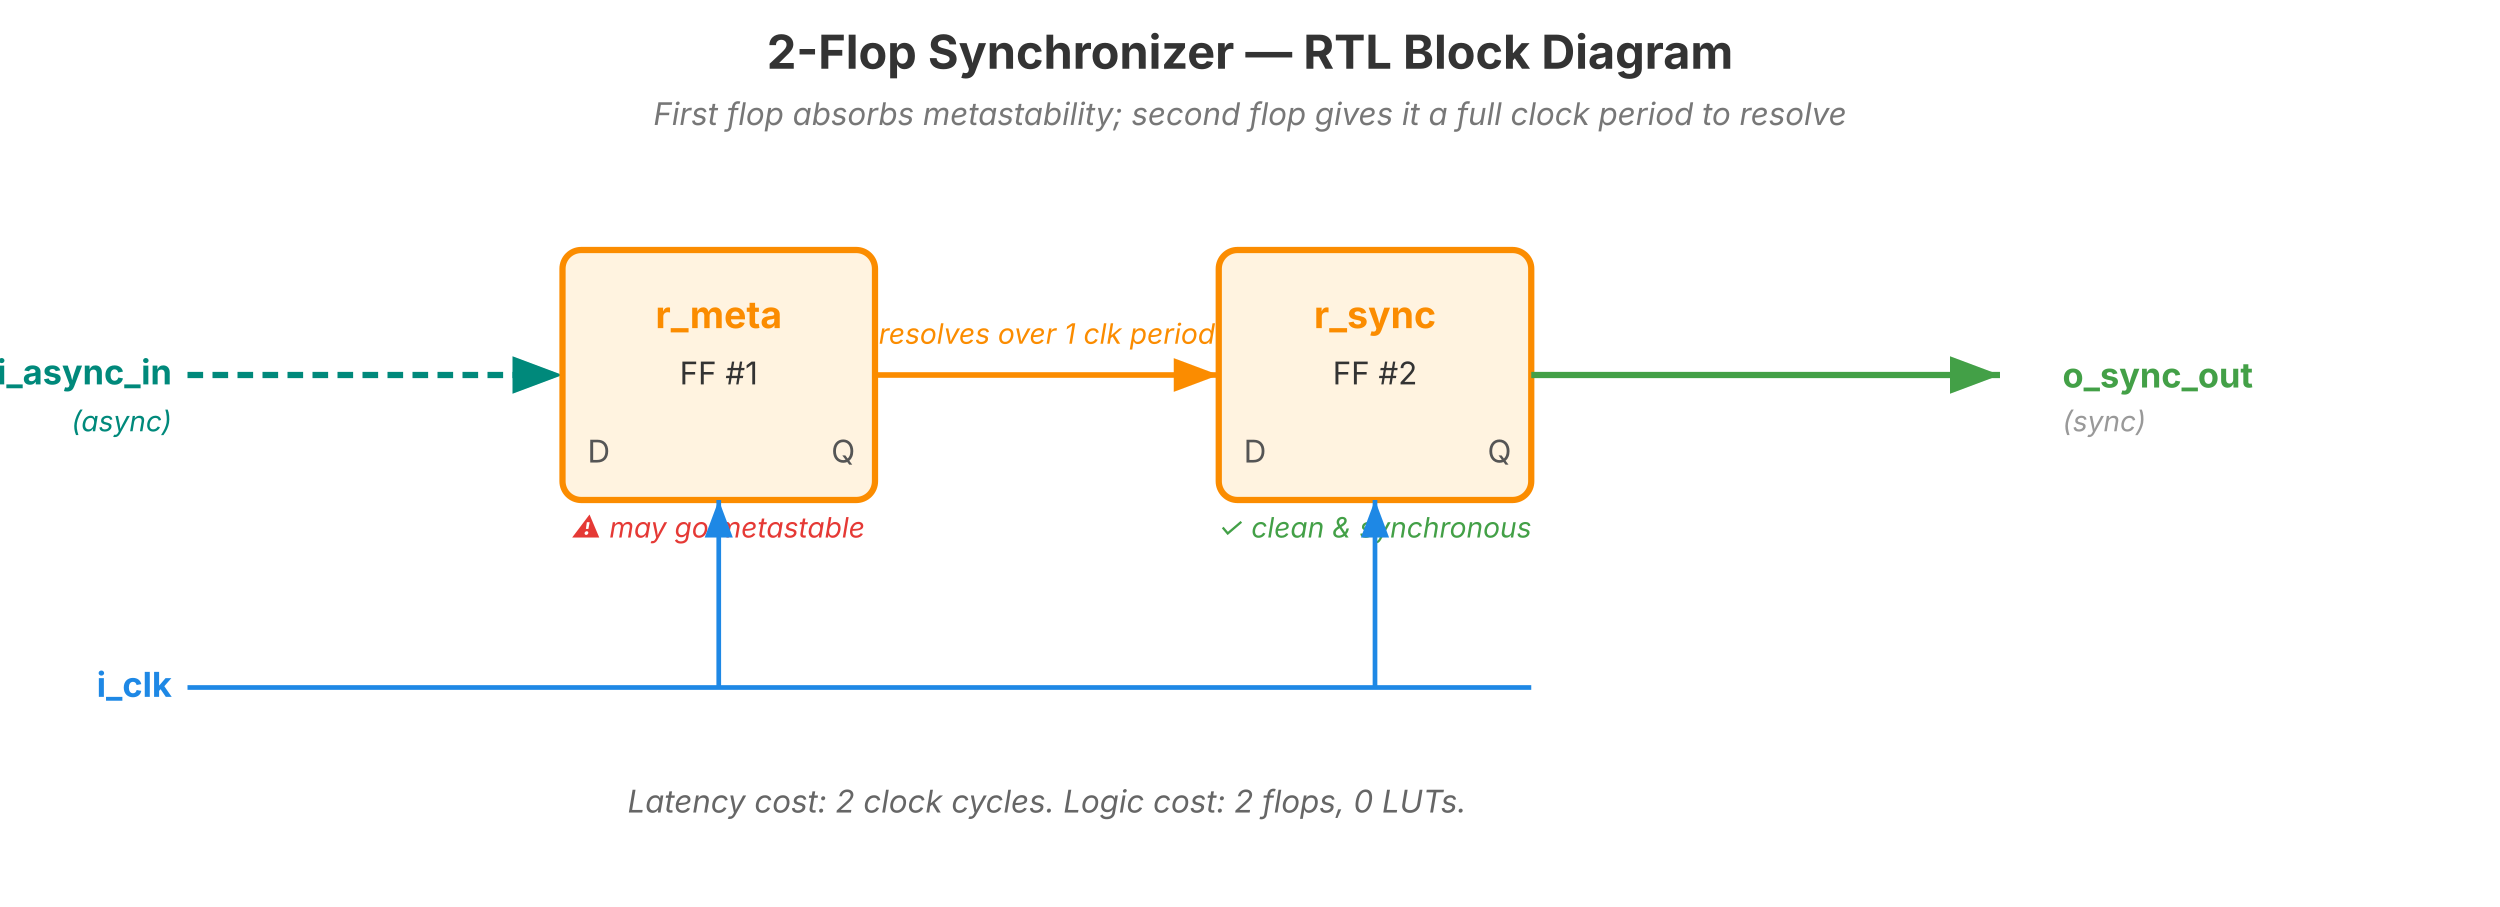
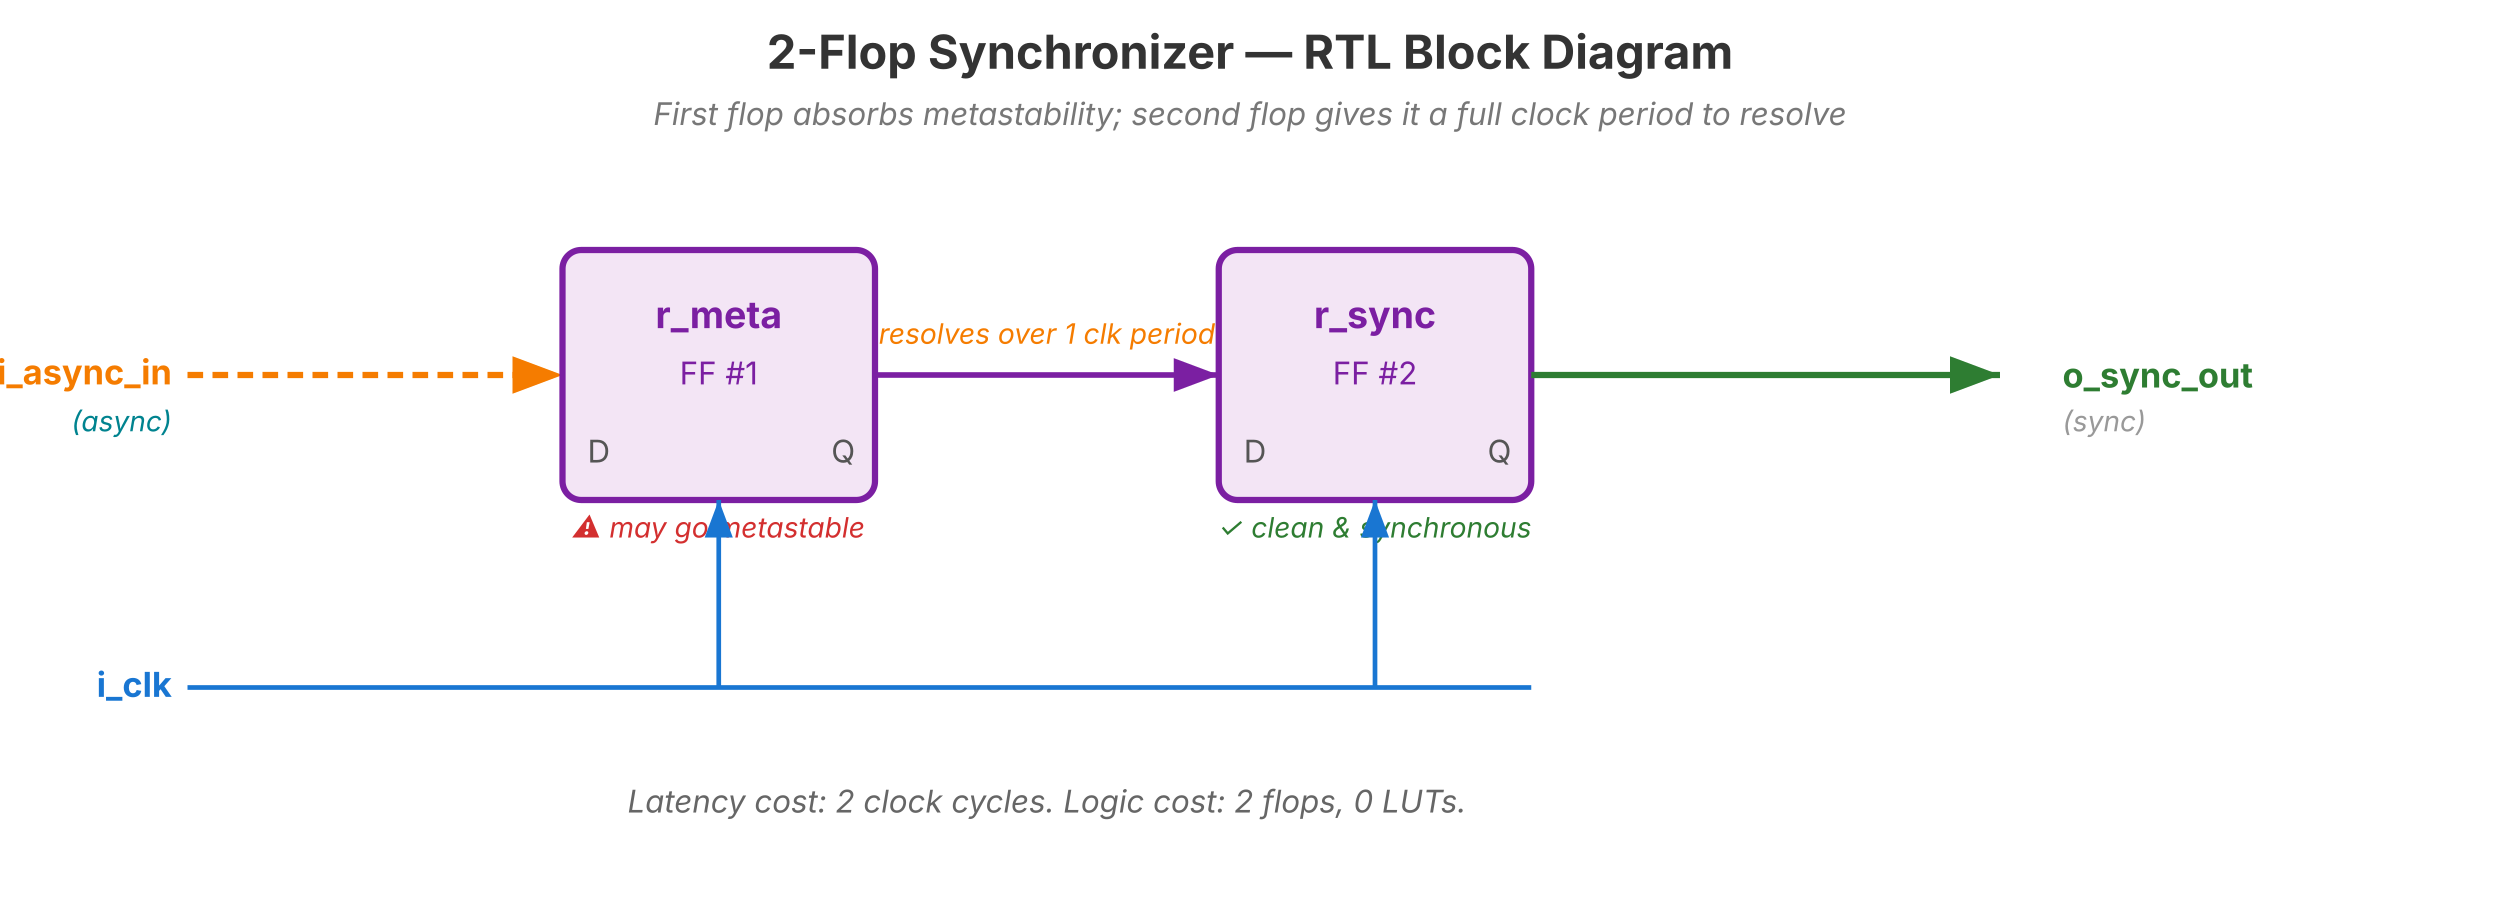
<svg xmlns="http://www.w3.org/2000/svg" viewBox="0 0 800 290" font-family="Inter, sans-serif">
  <defs>
    <marker id="arr" markerWidth="8" markerHeight="6" refX="8" refY="3" orient="auto">
      <path d="M0,0 L8,3 L0,6 Z" fill="#333" />
    </marker>
    <marker id="arrTeal" markerWidth="8" markerHeight="6" refX="8" refY="3" orient="auto">
-       <path d="M0,0 L8,3 L0,6 Z" fill="#00897B" />
+       <path d="M0,0 L8,3 L0,6 Z" fill="#F57C00" />
    </marker>
    <marker id="arrBlue" markerWidth="8" markerHeight="6" refX="8" refY="3" orient="auto">
-       <path d="M0,0 L8,3 L0,6 Z" fill="#1E88E5" />
+       <path d="M0,0 L8,3 L0,6 Z" fill="#1976D2" />
    </marker>
    <marker id="arrGreen" markerWidth="8" markerHeight="6" refX="8" refY="3" orient="auto">
-       <path d="M0,0 L8,3 L0,6 Z" fill="#43A047" />
+       <path d="M0,0 L8,3 L0,6 Z" fill="#2E7D32" />
    </marker>
    <marker id="arrOrange" markerWidth="8" markerHeight="6" refX="8" refY="3" orient="auto">
-       <path d="M0,0 L8,3 L0,6 Z" fill="#FB8C00" />
+       <path d="M0,0 L8,3 L0,6 Z" fill="#7B1FA2" />
    </marker>
  </defs>
  <text x="400" y="22" text-anchor="middle" font-size="15" font-weight="700" fill="#333">2-Flop Synchronizer — RTL Block Diagram</text>
  <text x="400" y="40" text-anchor="middle" font-size="10" fill="#777" font-style="italic">First flop absorbs metastability; second flop gives it a full clock period to resolve</text>
-   <text x="55" y="123" text-anchor="end" font-size="11" fill="#00897B" font-weight="700">i_async_in</text>
-   <text x="55" y="138" text-anchor="end" font-size="9" fill="#00897B" font-style="italic">(async)</text>
-   <line x1="60" y1="120" x2="180" y2="120" stroke="#00897B" stroke-width="2" stroke-dasharray="5,3" marker-end="url(#arrTeal)" />
-   <rect x="180" y="80" width="100" height="80" rx="6" fill="#FFF3E0" stroke="#FB8C00" stroke-width="2" />
-   <text x="230" y="105" text-anchor="middle" font-size="12" font-weight="700" fill="#FB8C00">r_meta</text>
-   <text x="230" y="123" text-anchor="middle" font-size="10" fill="#333">FF #1</text>
+   <text x="55" y="123" text-anchor="end" font-size="11" fill="#F57C00" font-weight="700">i_async_in</text>
+   <text x="55" y="138" text-anchor="end" font-size="9" fill="#00838F" font-style="italic">(async)</text>
+   <line x1="60" y1="120" x2="180" y2="120" stroke="#F57C00" stroke-width="2" stroke-dasharray="5,3" marker-end="url(#arrTeal)" />
+   <rect x="180" y="80" width="100" height="80" rx="6" fill="#F3E5F5" stroke="#7B1FA2" stroke-width="2" />
+   <text x="230" y="105" text-anchor="middle" font-size="12" font-weight="700" fill="#7B1FA2">r_meta</text>
+   <text x="230" y="123" text-anchor="middle" font-size="10" fill="#7B1FA2">FF #1</text>
  <text x="188" y="148" font-size="10" fill="#555">D</text>
  <text x="266" y="148" font-size="10" fill="#555">Q</text>
-   <text x="230" y="172" text-anchor="middle" font-size="9" fill="#E53935" font-style="italic">⚠ may go metastable</text>
-   <line x1="280" y1="120" x2="390" y2="120" stroke="#FB8C00" stroke-width="1.8" marker-end="url(#arrOrange)" />
-   <text x="335" y="110" text-anchor="middle" font-size="9" fill="#FB8C00" font-style="italic">resolves over 1 clk period</text>
-   <rect x="390" y="80" width="100" height="80" rx="6" fill="#FFF3E0" stroke="#FB8C00" stroke-width="2" />
-   <text x="440" y="105" text-anchor="middle" font-size="12" font-weight="700" fill="#FB8C00">r_sync</text>
-   <text x="440" y="123" text-anchor="middle" font-size="10" fill="#333">FF #2</text>
+   <text x="230" y="172" text-anchor="middle" font-size="9" fill="#D32F2F" font-style="italic">⚠ may go metastable</text>
+   <line x1="280" y1="120" x2="390" y2="120" stroke="#7B1FA2" stroke-width="1.8" marker-end="url(#arrOrange)" />
+   <text x="335" y="110" text-anchor="middle" font-size="9" fill="#F57C00" font-style="italic">resolves over 1 clk period</text>
+   <rect x="390" y="80" width="100" height="80" rx="6" fill="#F3E5F5" stroke="#7B1FA2" stroke-width="2" />
+   <text x="440" y="105" text-anchor="middle" font-size="12" font-weight="700" fill="#7B1FA2">r_sync</text>
+   <text x="440" y="123" text-anchor="middle" font-size="10" fill="#7B1FA2">FF #2</text>
  <text x="398" y="148" font-size="10" fill="#555">D</text>
  <text x="476" y="148" font-size="10" fill="#555">Q</text>
-   <text x="440" y="172" text-anchor="middle" font-size="9" fill="#43A047" font-style="italic">✓ clean &amp; synchronous</text>
-   <line x1="490" y1="120" x2="640" y2="120" stroke="#43A047" stroke-width="2" marker-end="url(#arrGreen)" />
-   <text x="660" y="124" font-size="11" fill="#43A047" font-weight="700">o_sync_out</text>
+   <text x="440" y="172" text-anchor="middle" font-size="9" fill="#2E7D32" font-style="italic">✓ clean &amp; synchronous</text>
+   <line x1="490" y1="120" x2="640" y2="120" stroke="#2E7D32" stroke-width="2" marker-end="url(#arrGreen)" />
+   <text x="660" y="124" font-size="11" fill="#2E7D32" font-weight="700">o_sync_out</text>
  <text x="660" y="138" font-size="9" fill="#999" font-style="italic">(sync)</text>
-   <text x="55" y="223" text-anchor="end" font-size="11" fill="#1E88E5" font-weight="700">i_clk</text>
-   <line x1="60" y1="220" x2="490" y2="220" stroke="#1E88E5" stroke-width="1.5" />
-   <line x1="230" y1="220" x2="230" y2="160" stroke="#1E88E5" stroke-width="1.5" marker-end="url(#arrBlue)" />
-   <line x1="440" y1="220" x2="440" y2="160" stroke="#1E88E5" stroke-width="1.5" marker-end="url(#arrBlue)" />
+   <text x="55" y="223" text-anchor="end" font-size="11" fill="#1976D2" font-weight="700">i_clk</text>
+   <line x1="60" y1="220" x2="490" y2="220" stroke="#1976D2" stroke-width="1.5" />
+   <line x1="230" y1="220" x2="230" y2="160" stroke="#1976D2" stroke-width="1.5" marker-end="url(#arrBlue)" />
+   <line x1="440" y1="220" x2="440" y2="160" stroke="#1976D2" stroke-width="1.5" marker-end="url(#arrBlue)" />
  <text x="335" y="260" text-anchor="middle" font-size="10" fill="#666" font-style="italic">Latency cost: 2 clock cycles. Logic cost: 2 flops, 0 LUTs.</text>
</svg>
